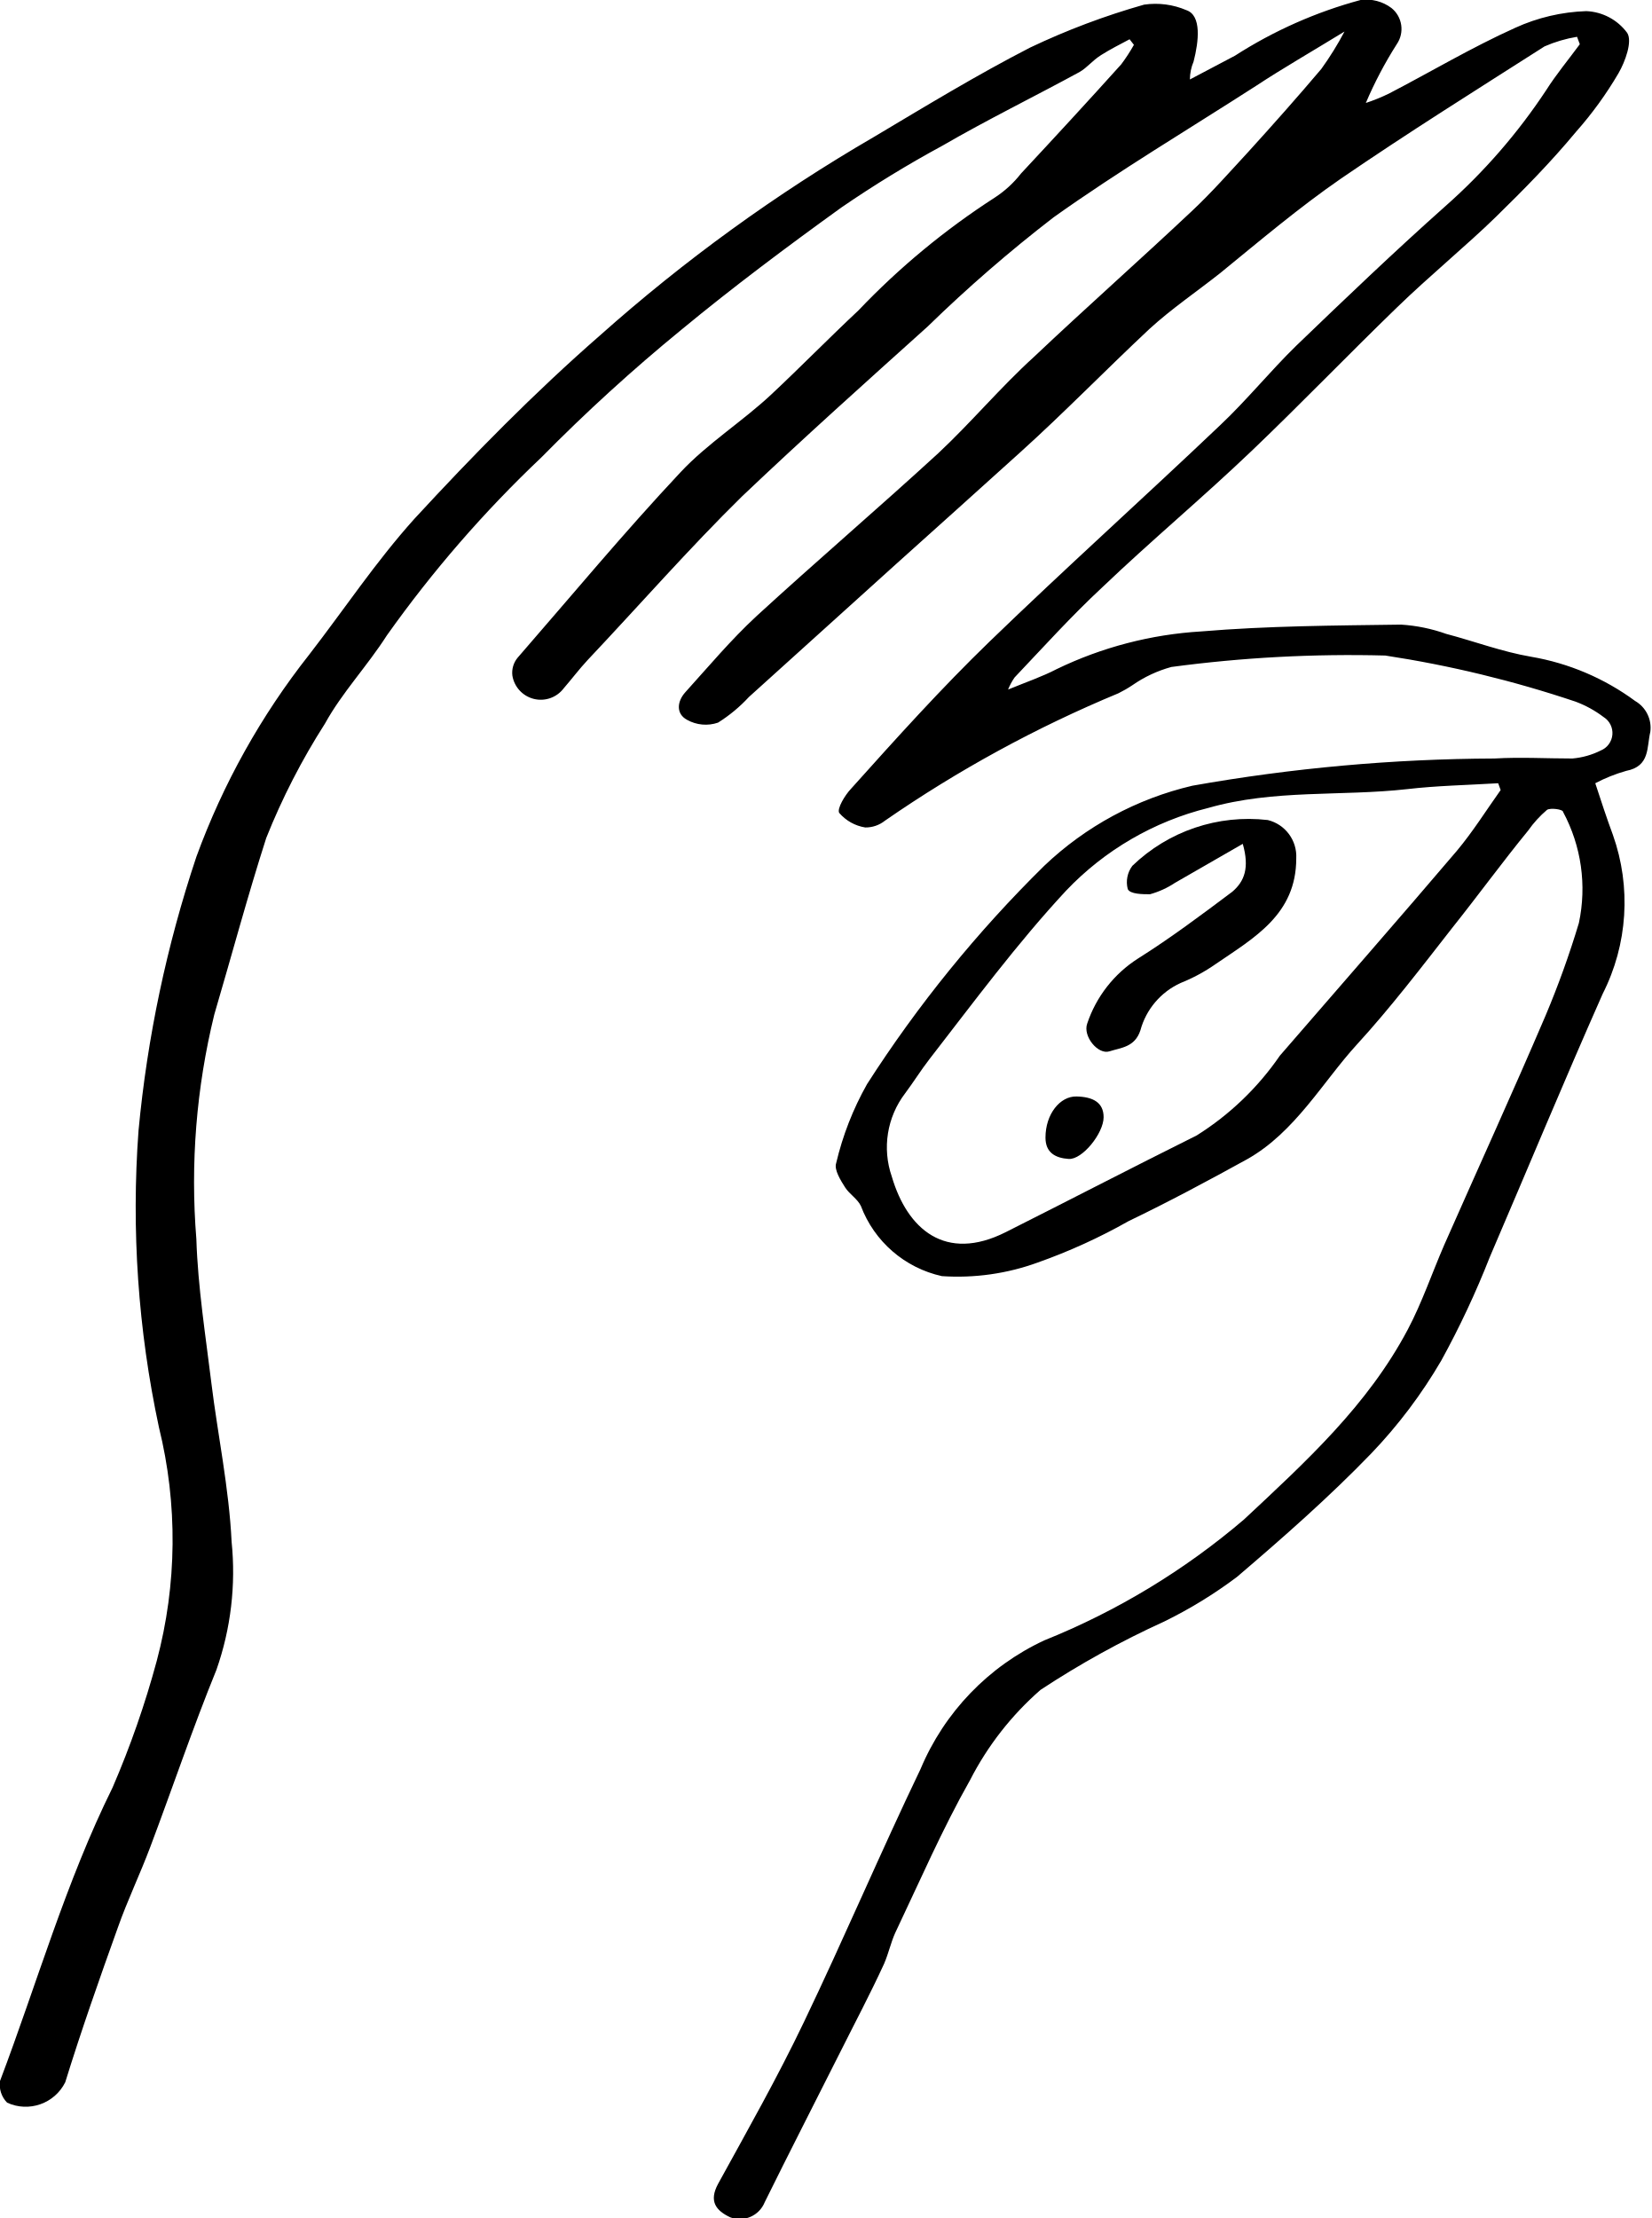
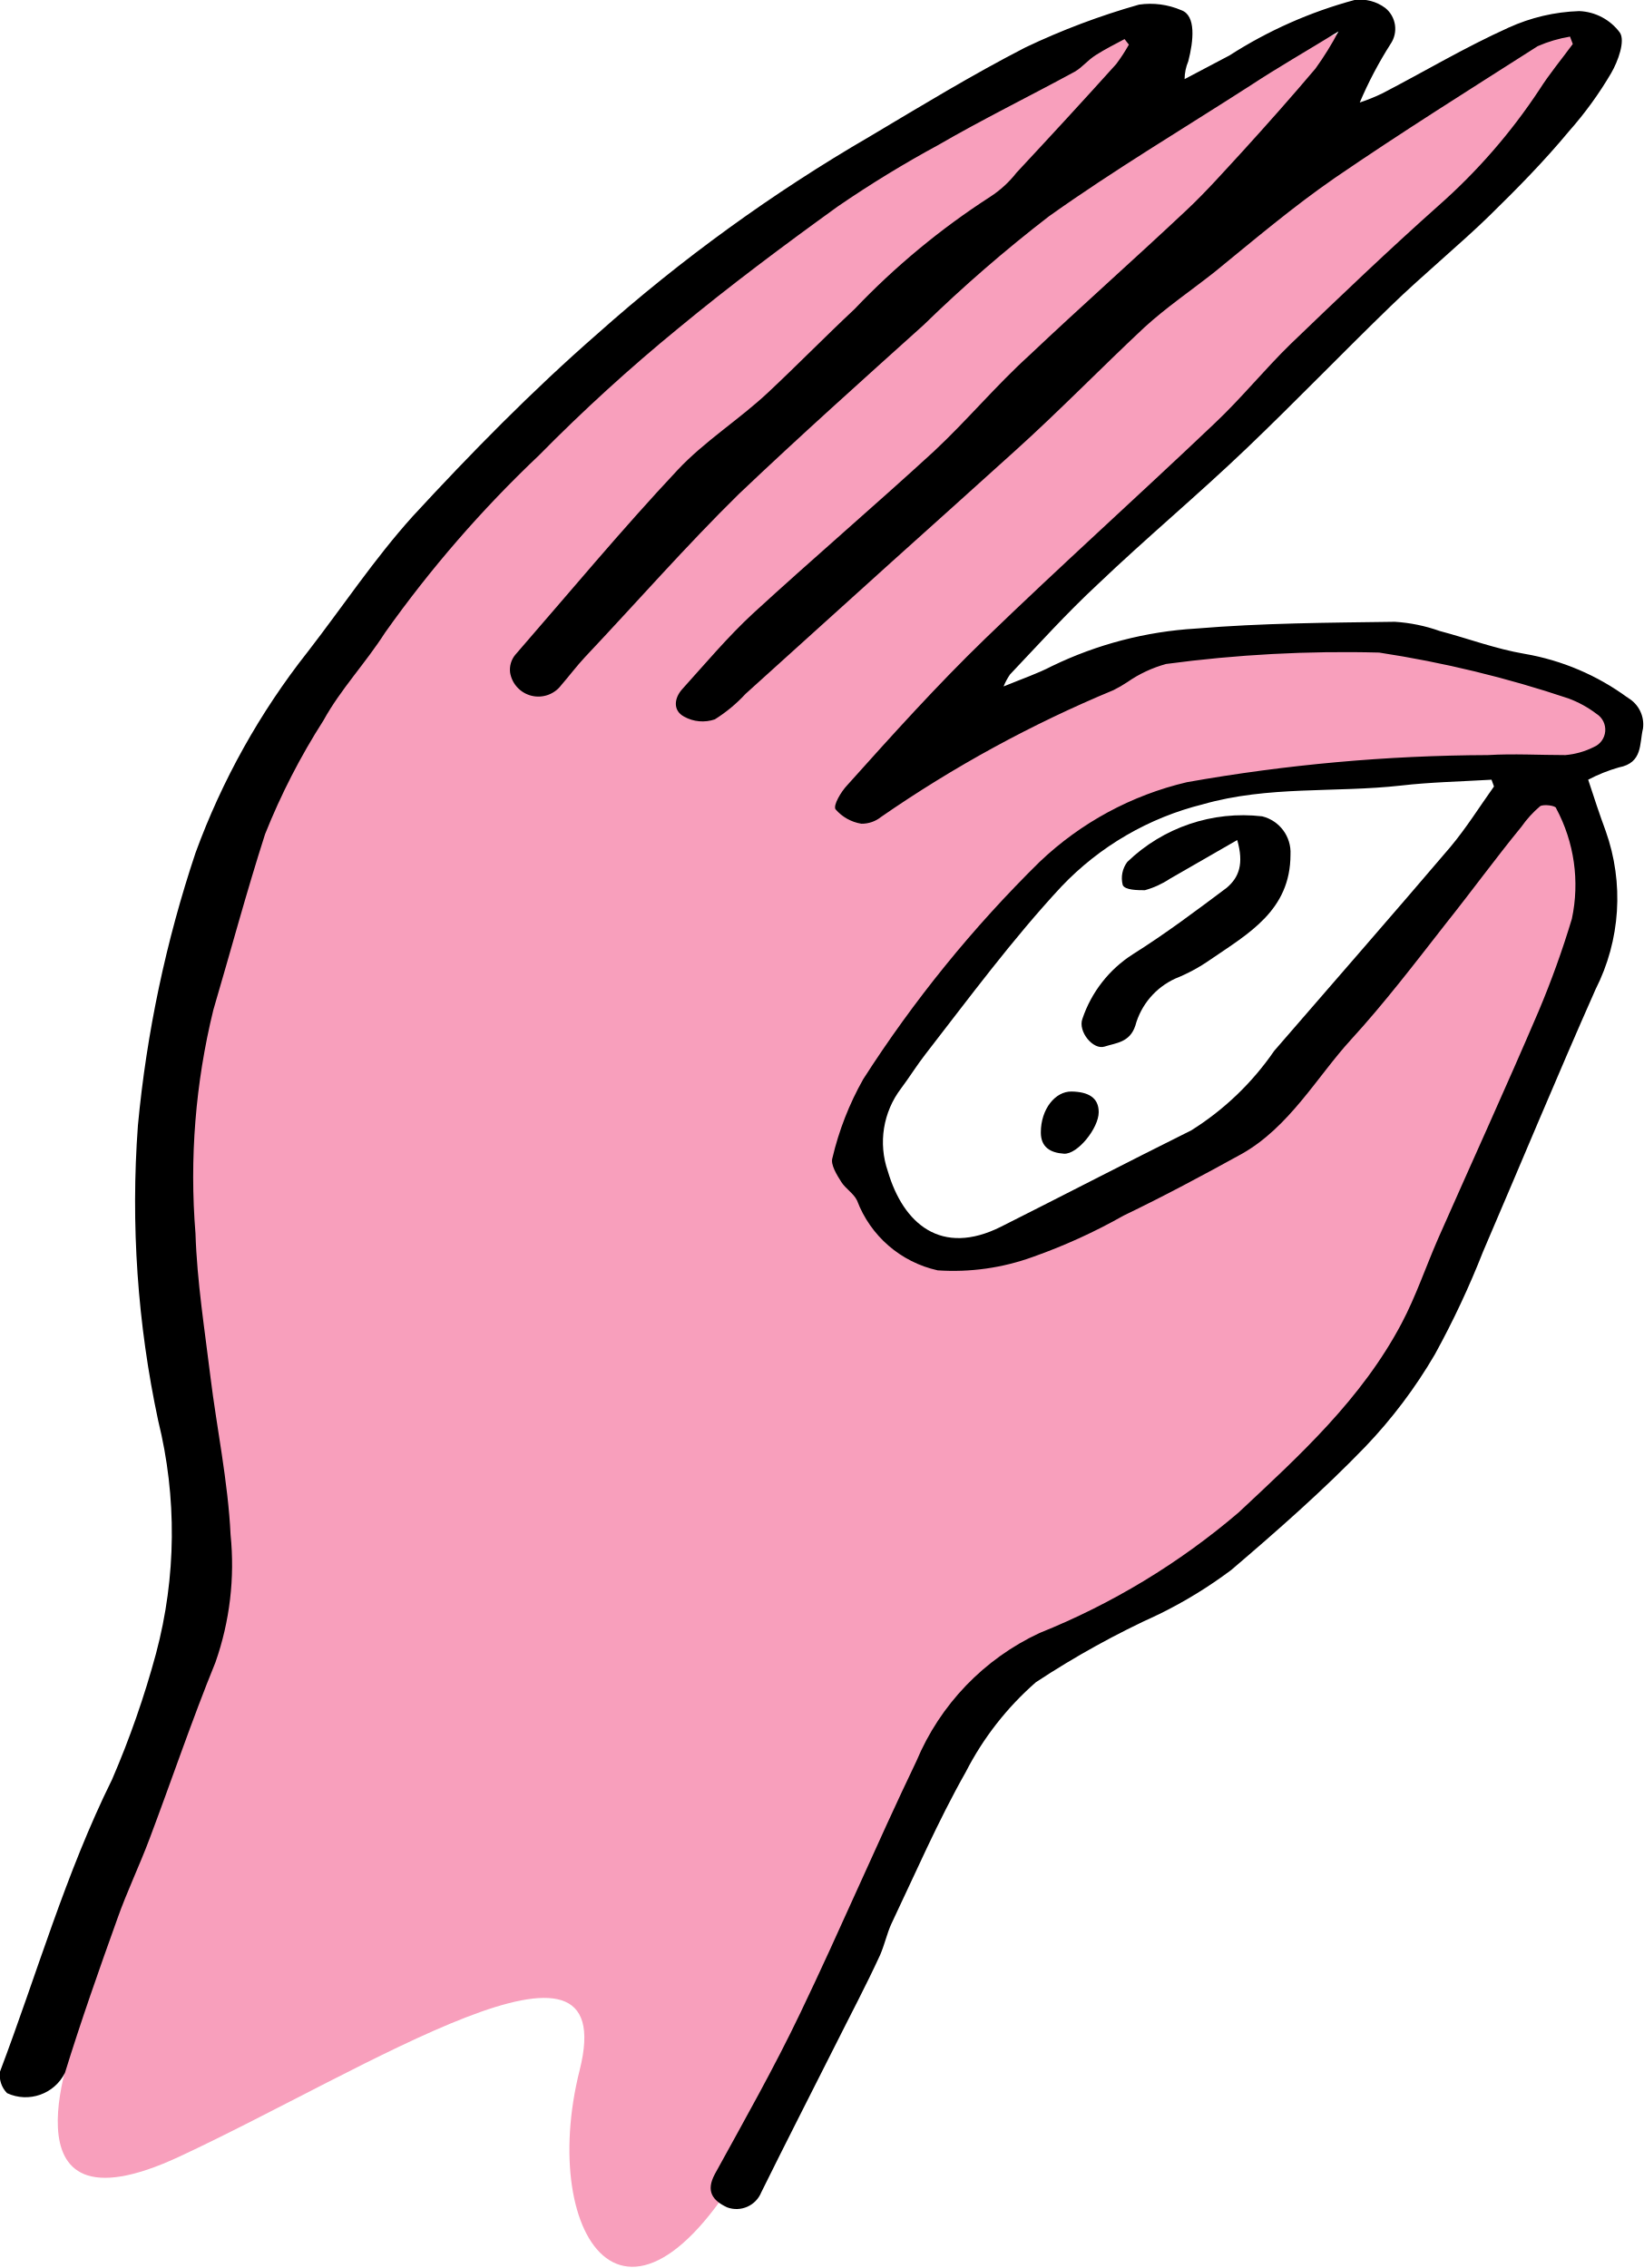
- <svg xmlns="http://www.w3.org/2000/svg" viewBox="0 0 53.4 71.73">
+ <svg xmlns="http://www.w3.org/2000/svg" viewBox="0 0 53.4 73.68">
+   <defs>
+     <style>.cls-1{fill:#f89fbc;}</style>
+   </defs>
  <g id="Layer_2" data-name="Layer 2">
    <g id="Layer_1-2" data-name="Layer 1">
+       <path class="cls-1" d="M2.5,66.06s-2.76,6.84,3.33,4,14.38-8.28,13-2.81,1.7,10.14,5.92,2,6-14.59,9.09-15.75a37.83,37.83,0,0,0,6.44-3.44l4.24-4.24s2.75-5.57,3-5.9,4.27-10.2,4.27-10.2a15.44,15.44,0,0,0-.28-3.32,6.74,6.74,0,0,0-.91-1.13l-2,1.46L43,33.66s-5.88,4.55-6,4.6-5.77,2.5-5.77,2.5l-1.83-.54-1.49-2.29,1.55-3.6,2.88-3.72L36,26.9l3.76-1.45,9.76-.54h2l1-1,.38-1.25-3-.86-4-1.05-6.71.33L31.33,23.3l3.75-4.38L45.14,8.86l5.79-5.24,1.13-2L51,1.19,49,.9s-8.32,5.77-8,5.55S44,1.63,44,1.63l-.52-.56L36.76,4,37.32.9H35.69L31.55,3.35l-10.7,7.37-6.37,5.76-7,9.59L5.39,33.38v9l.72,2.83.5,2.66L6.28,50l-1.5,7.76-2.9,6.65Z" />
      <path d="M51,1.19a4.41,4.41,0,0,0-1.05.31c-2.21,1.41-4.43,2.8-6.59,4.28-1.36.94-2.61,2-3.91,3.06-.76.6-1.57,1.15-2.28,1.8-1.42,1.33-2.77,2.72-4.19,4s-2.66,2.4-4,3.6l-4.76,4.3a4.9,4.9,0,0,1-1,.83,1.23,1.23,0,0,1-1-.09c-.37-.2-.32-.6-.06-.89.75-.83,1.48-1.7,2.3-2.46,1.94-1.78,3.94-3.49,5.88-5.27,1.07-1,2-2.12,3.1-3.12,1.68-1.59,3.41-3.12,5.1-4.71.64-.6,1.23-1.27,1.83-1.92.8-.88,1.59-1.77,2.36-2.68a10.14,10.14,0,0,0,.75-1.21c-1.06.65-2,1.19-2.85,1.75-2.19,1.41-4.44,2.75-6.56,4.26A46.55,46.55,0,0,0,30,10.56c-2,1.8-4,3.59-6,5.49-1.72,1.69-3.32,3.52-5,5.3-.27.29-.51.61-.77.91a.93.93,0,0,1-1.66-.41.76.76,0,0,1,.17-.58c1.74-2,3.45-4.06,5.27-6,.87-.93,2-1.64,2.93-2.51s1.87-1.83,2.82-2.72a24.19,24.19,0,0,1,4.41-3.65,3.48,3.48,0,0,0,.85-.78c1.09-1.17,2.17-2.34,3.24-3.53a5.69,5.69,0,0,0,.41-.63l-.14-.18c-.3.16-.62.32-.92.51s-.44.4-.7.55c-1.47.8-3,1.55-4.43,2.38a36.52,36.52,0,0,0-3.27,2c-1.76,1.27-3.5,2.57-5.17,3.95a57.16,57.16,0,0,0-4.53,4.13,39,39,0,0,0-5,5.76c-.64,1-1.45,1.85-2,2.85a21.91,21.91,0,0,0-1.9,3.7C8,29,7.49,30.91,6.93,32.81a22.77,22.77,0,0,0-.58,7.26c.05,1.57.3,3.13.49,4.69s.57,3.39.65,5.1A9.58,9.58,0,0,1,7,54c-.77,1.89-1.42,3.82-2.14,5.73-.33.88-.74,1.73-1.05,2.61-.6,1.67-1.19,3.35-1.7,5A1.43,1.43,0,0,1,.23,68,.83.83,0,0,1,0,67.3c1.2-3.17,2.13-6.44,3.64-9.49a30.1,30.1,0,0,0,1.43-4.1,15.2,15.2,0,0,0,.07-7.55,33.94,33.94,0,0,1-.66-9.6,39.62,39.62,0,0,1,1.87-8.85A23.62,23.62,0,0,1,10,21.17c1.13-1.46,2.15-3,3.4-4.39,1.9-2.06,3.87-4.07,6-5.93a54.36,54.36,0,0,1,8.86-6.42c1.68-1,3.32-2,5.05-2.89A23.49,23.49,0,0,1,37,.15a2.54,2.54,0,0,1,1.37.18c.49.17.4,1,.23,1.66a1.52,1.52,0,0,0-.12.58l1.46-.77A14.48,14.48,0,0,1,44,0a1.36,1.36,0,0,1,1,.26.87.87,0,0,1,.17,1.17,13,13,0,0,0-1,1.9,6,6,0,0,0,.74-.3C46.26,2.33,47.58,1.54,49,.9a6,6,0,0,1,2.3-.54,1.73,1.73,0,0,1,1.32.7c.18.27-.06.93-.28,1.31a12,12,0,0,1-1.37,1.89c-.83,1-1.7,1.88-2.6,2.76s-2.16,1.92-3.19,2.92c-1.58,1.53-3.1,3.11-4.69,4.63S37.22,17.49,35.64,19c-1,.93-1.9,1.93-2.83,2.91a2,2,0,0,0-.21.39c.61-.25,1.11-.42,1.57-.66a12.44,12.44,0,0,1,4.68-1.22c2.15-.18,4.31-.19,6.46-.22a5.35,5.35,0,0,1,1.46.3c.91.24,1.81.58,2.75.74a7.92,7.92,0,0,1,3.36,1.43,1,1,0,0,1,.49,1c-.12.49,0,1.11-.78,1.26a5.16,5.16,0,0,0-1,.4c.19.58.37,1.13.57,1.67a6.53,6.53,0,0,1-.33,5.14c-1.25,2.82-2.43,5.67-3.65,8.51A28.79,28.79,0,0,1,46.61,44a16,16,0,0,1-2.26,3C43,48.4,41.5,49.72,40,51a14.62,14.62,0,0,1-2.35,1.44,29.31,29.31,0,0,0-4,2.21,9.8,9.8,0,0,0-2.28,2.92c-.9,1.59-1.63,3.28-2.42,4.94-.14.31-.21.65-.36,1-.46,1-.95,1.92-1.43,2.88-.81,1.61-1.63,3.21-2.43,4.83a.87.87,0,0,1-1.11.49c-.47-.22-.7-.52-.4-1.08.95-1.73,1.93-3.46,2.78-5.24,1.3-2.71,2.47-5.47,3.77-8.18a8,8,0,0,1,4-4.16,23.34,23.34,0,0,0,6.46-3.91c2-1.87,4-3.69,5.3-6.15.46-.87.78-1.82,1.18-2.74,1.09-2.47,2.21-4.92,3.27-7.4a29.84,29.84,0,0,0,1.08-3,5.27,5.27,0,0,0-.51-3.59c0-.09-.41-.14-.52-.07a3.55,3.55,0,0,0-.61.67c-.82,1-1.62,2.1-2.45,3.14-1,1.28-2,2.59-3.09,3.78s-2,2.84-3.55,3.71c-1.27.7-2.54,1.38-3.83,2a18.48,18.48,0,0,1-2.94,1.34,7.58,7.58,0,0,1-3.1.44A3.64,3.64,0,0,1,27.84,39c-.11-.23-.37-.38-.51-.6s-.36-.57-.29-.78a9.74,9.74,0,0,1,1-2.56A40.76,40.76,0,0,1,33.77,28a10.38,10.38,0,0,1,4.79-2.59,57.16,57.16,0,0,1,9.77-.88c.84-.05,1.68,0,2.52,0a2.54,2.54,0,0,0,.92-.26.61.61,0,0,0,.09-1.08,3.54,3.54,0,0,0-.91-.5,36.7,36.7,0,0,0-6.15-1.49,43.46,43.46,0,0,0-6.92.37,4.1,4.1,0,0,0-1.26.59,4,4,0,0,1-.45.26,40.66,40.66,0,0,0-7.55,4.12,1,1,0,0,1-.64.22,1.4,1.4,0,0,1-.84-.47c-.08-.13.18-.57.38-.78C29,23.86,30.44,22.26,32,20.75c2.45-2.37,5-4.66,7.46-7,.86-.81,1.61-1.74,2.46-2.57,1.59-1.53,3.18-3.05,4.82-4.51A18.9,18.9,0,0,0,50,2.92c.33-.52.73-1,1.09-1.49ZM48.53,25.55l-.08-.22c-1,.06-2,.08-2.94.19-2.14.24-4.31,0-6.44.61a9.5,9.5,0,0,0-4.59,2.67c-1.59,1.71-3,3.62-4.42,5.45-.28.36-.52.75-.79,1.11a2.88,2.88,0,0,0-.43,2.69c.5,1.7,1.73,2.78,3.68,1.8s4.11-2.1,6.18-3.13a9.19,9.19,0,0,0,2.69-2.58c1.91-2.21,3.83-4.4,5.72-6.62C47.63,26.9,48.06,26.21,48.53,25.55Z" />
      <path d="M40.19,27.29,38,28.55a2.82,2.82,0,0,1-.81.37c-.23,0-.65,0-.72-.17a.88.88,0,0,1,.15-.75A5.41,5.41,0,0,1,41,26.52a1.21,1.21,0,0,1,.92,1.24c0,1.82-1.37,2.57-2.61,3.42a5.62,5.62,0,0,1-1.13.61,2.36,2.36,0,0,0-1.3,1.53c-.18.55-.63.56-1,.68s-.87-.49-.72-.9A4,4,0,0,1,36.8,31c1.05-.66,2.05-1.41,3.05-2.16C40.25,28.5,40.41,28.06,40.19,27.29Z" />
      <path d="M35.69,36.13c0,.52-.69,1.38-1.13,1.35s-.75-.21-.75-.69c0-.76.47-1.34,1-1.33S35.69,35.65,35.69,36.13Z" />
    </g>
  </g>
</svg>
